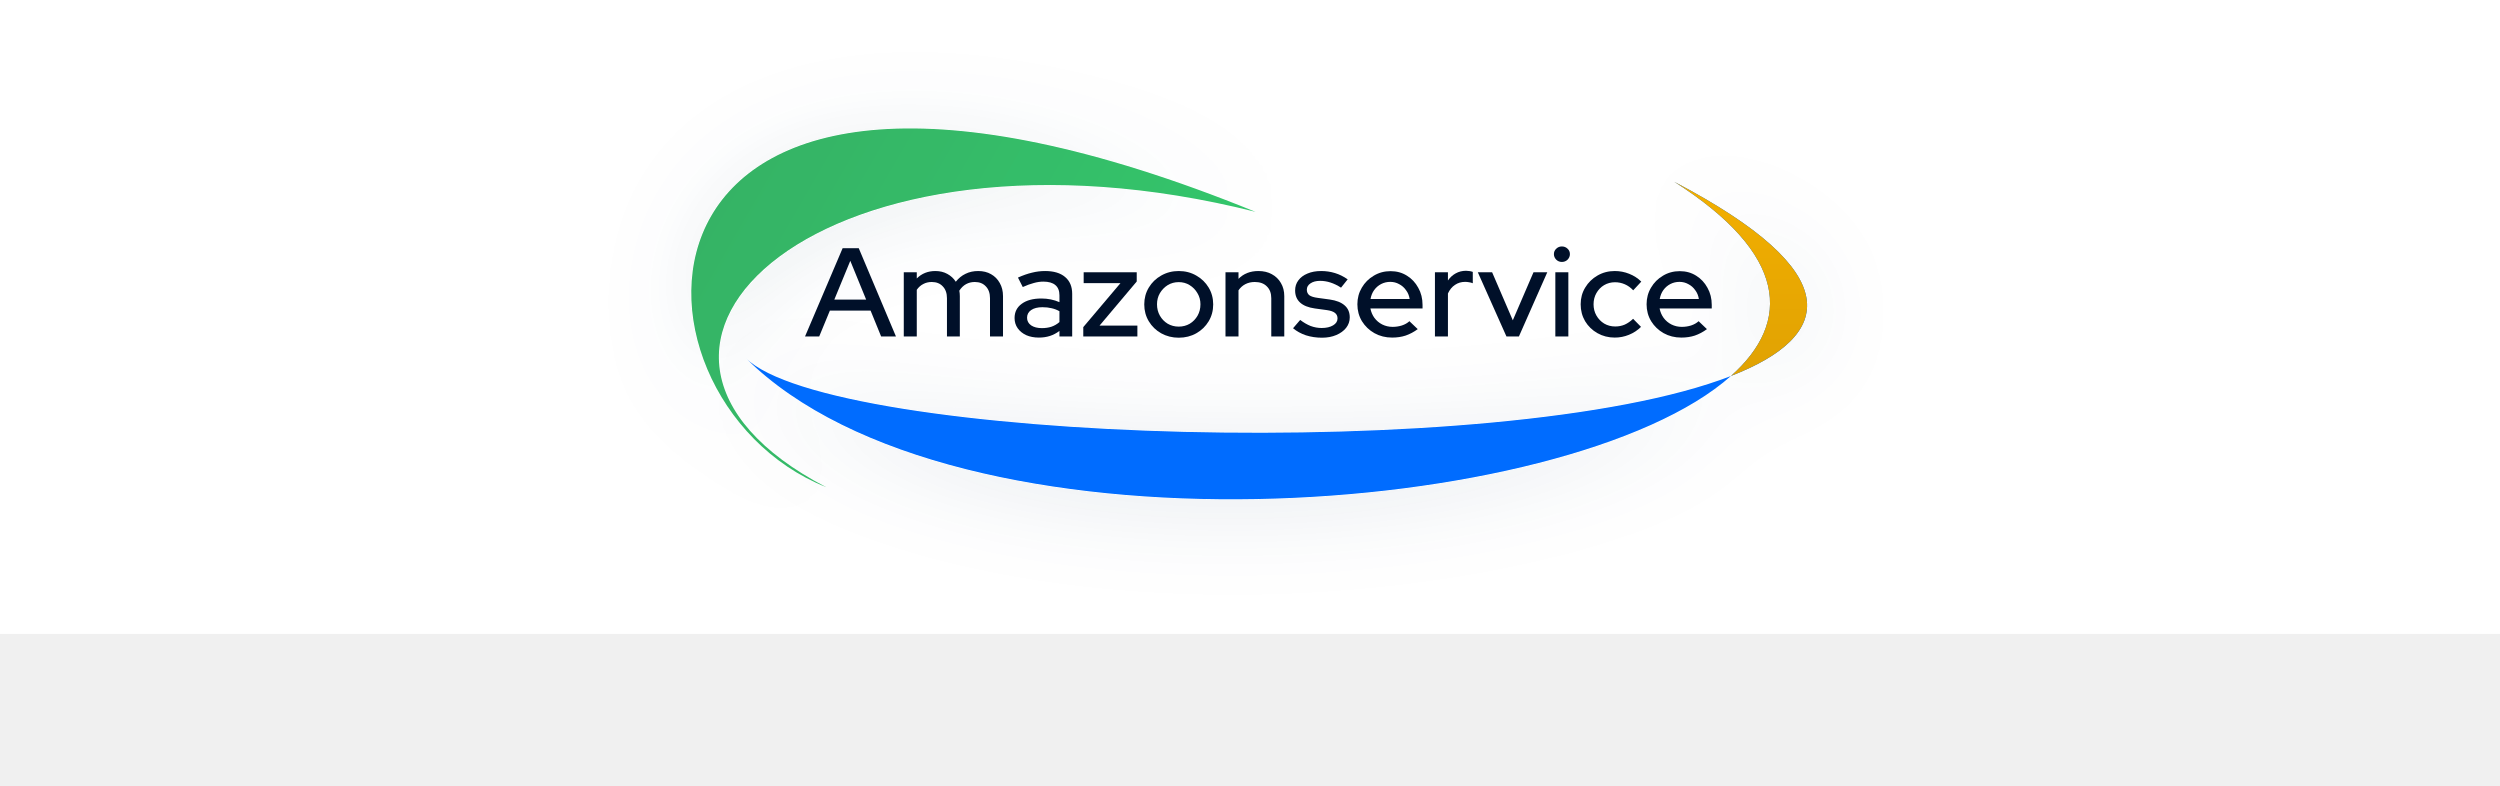
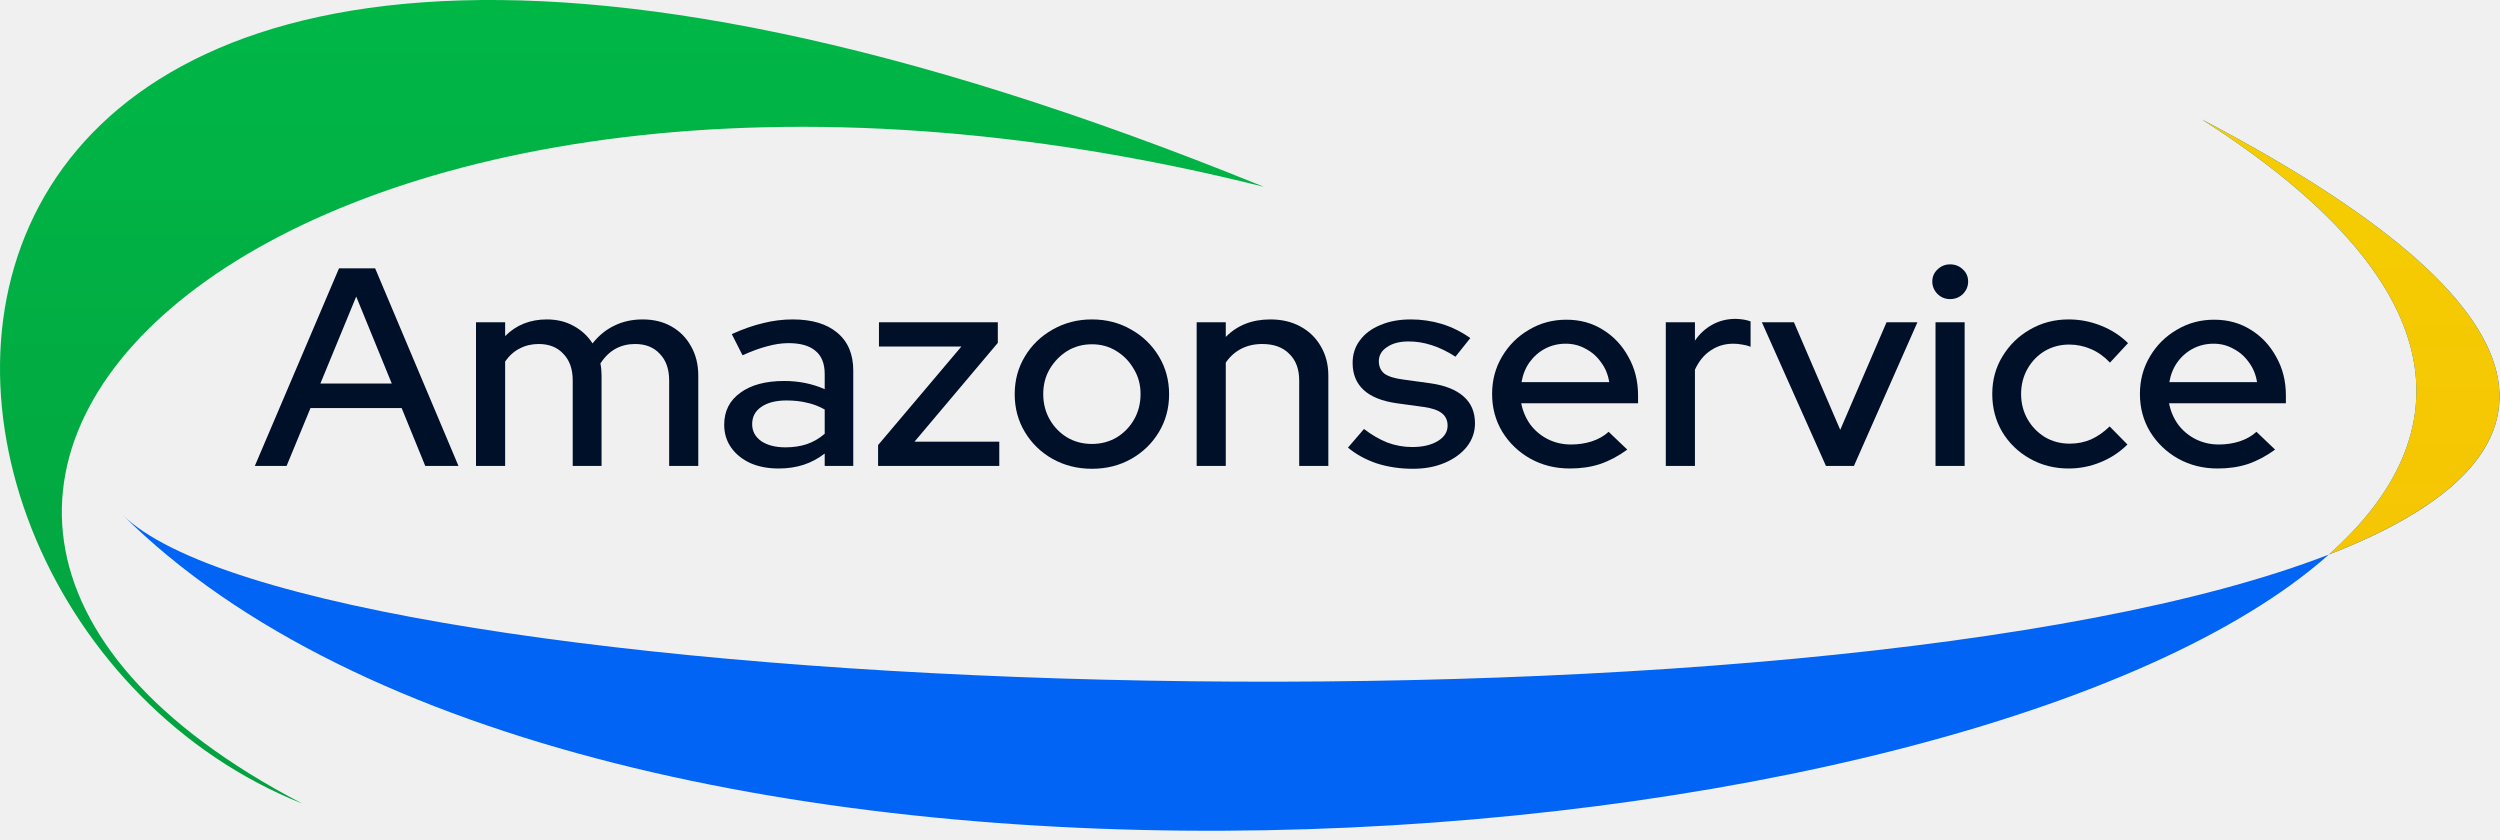
- <svg xmlns="http://www.w3.org/2000/svg" width="280" height="88" viewBox="0 0 280 88" fill="none">
-   <rect width="280" height="71" fill="white" />
-   <g filter="url(#filter0_d_2334_78876)">
-     <path d="M193.864 42.112C200.666 36.062 200.262 28.489 187.509 20.355C206.93 30.526 205.48 37.603 193.864 42.112C175.815 58.164 107.027 63.489 83.523 40.101C92.977 49.508 168.211 52.072 193.864 42.112Z" fill="#006CFF" />
+ <svg xmlns="http://www.w3.org/2000/svg" width="125" height="42" viewBox="0 0 125 42" fill="none">
+   <g>
+     <path d="M116.443 27.728C123.246 21.678 122.841 14.105 110.088 5.97C129.51 16.142 128.059 23.218 116.443 27.728C98.394 43.779 29.606 49.104 6.102 25.717C15.556 35.124 90.79 37.687 116.443 27.728Z" fill="url(#paint0_linear_3834_94205)" />
+     <path d="M116.46 27.718L116.456 27.712C123.242 21.664 122.828 14.096 110.085 5.968C129.496 16.134 128.057 23.208 116.46 27.718Z" fill="url(#paint1_linear_3834_94205)" />
+     <path d="M15.115 40.18C-9.708 30.278 -10.45 -20.646 63.201 9.344C15.115 -2.747 -14.916 24.543 15.115 40.18Z" fill="url(#paint2_linear_3834_94205)" />
+     <path d="M12.741 23.298L16.951 13.416H18.757L22.924 23.298H21.263L20.083 20.404H15.524L14.329 23.298H12.741ZM16.019 19.176H19.588L17.811 14.828L16.019 19.176Z" fill="#001029" />
+     <path d="M23.8 23.298V16.112H25.257V16.804C25.81 16.249 26.505 15.971 27.34 15.971C27.845 15.971 28.291 16.079 28.68 16.296C29.078 16.512 29.394 16.804 29.627 17.171C29.937 16.776 30.302 16.48 30.719 16.282C31.137 16.075 31.608 15.971 32.132 15.971C32.686 15.971 33.166 16.089 33.574 16.324C33.992 16.559 34.317 16.889 34.55 17.312C34.793 17.736 34.914 18.225 34.914 18.781V23.298H33.458V19.021C33.458 18.456 33.302 18.014 32.992 17.694C32.691 17.364 32.278 17.2 31.753 17.2C31.394 17.2 31.069 17.279 30.777 17.439C30.486 17.599 30.234 17.844 30.02 18.174C30.039 18.268 30.054 18.366 30.064 18.47C30.073 18.574 30.078 18.677 30.078 18.781V23.298H28.636V19.021C28.636 18.456 28.481 18.014 28.17 17.694C27.869 17.364 27.456 17.2 26.932 17.2C26.582 17.2 26.267 17.275 25.985 17.425C25.703 17.567 25.461 17.783 25.257 18.075V23.298H23.8Z" fill="#001029" />
+     <path d="M38.934 23.425C38.4 23.425 37.929 23.336 37.521 23.157C37.113 22.969 36.792 22.71 36.559 22.381C36.326 22.051 36.21 21.67 36.21 21.237C36.21 20.559 36.477 20.028 37.011 19.642C37.545 19.247 38.278 19.049 39.211 19.049C39.939 19.049 40.614 19.185 41.235 19.458V18.696C41.235 18.178 41.08 17.792 40.769 17.538C40.468 17.284 40.021 17.157 39.429 17.157C39.089 17.157 38.735 17.209 38.366 17.312C37.997 17.407 37.584 17.557 37.127 17.764L36.589 16.705C37.152 16.451 37.676 16.268 38.162 16.155C38.647 16.032 39.138 15.971 39.633 15.971C40.594 15.971 41.337 16.192 41.862 16.635C42.396 17.077 42.663 17.708 42.663 18.526V23.298H41.235V22.677C40.905 22.931 40.551 23.119 40.172 23.242C39.793 23.364 39.38 23.425 38.934 23.425ZM37.608 21.209C37.608 21.557 37.759 21.84 38.06 22.056C38.37 22.263 38.773 22.367 39.269 22.367C39.657 22.367 40.012 22.315 40.332 22.211C40.662 22.098 40.963 21.924 41.235 21.689V20.475C40.954 20.315 40.657 20.202 40.347 20.136C40.046 20.061 39.706 20.023 39.327 20.023C38.793 20.023 38.37 20.131 38.06 20.348C37.759 20.555 37.608 20.842 37.608 21.209Z" fill="#001029" />
+     <path d="M43.904 23.298V22.254L48.07 17.326H43.948V16.112H49.891V17.143L45.725 22.084H49.964V23.298H43.904Z" fill="#001029" />
+     <path d="M54.595 23.439C53.876 23.439 53.221 23.275 52.628 22.945C52.046 22.616 51.584 22.169 51.245 21.604C50.905 21.04 50.735 20.409 50.735 19.712C50.735 19.016 50.905 18.385 51.245 17.821C51.584 17.256 52.046 16.809 52.628 16.48C53.221 16.141 53.876 15.971 54.595 15.971C55.323 15.971 55.979 16.141 56.561 16.48C57.144 16.809 57.605 17.256 57.945 17.821C58.285 18.385 58.455 19.016 58.455 19.712C58.455 20.409 58.285 21.04 57.945 21.604C57.605 22.169 57.144 22.616 56.561 22.945C55.979 23.275 55.323 23.439 54.595 23.439ZM54.595 22.197C55.051 22.197 55.464 22.089 55.833 21.872C56.202 21.647 56.493 21.345 56.707 20.969C56.921 20.592 57.028 20.169 57.028 19.698C57.028 19.237 56.916 18.823 56.693 18.456C56.479 18.079 56.188 17.778 55.819 17.552C55.459 17.326 55.051 17.214 54.595 17.214C54.139 17.214 53.726 17.326 53.357 17.552C52.998 17.778 52.706 18.079 52.483 18.456C52.269 18.823 52.162 19.237 52.162 19.698C52.162 20.169 52.269 20.592 52.483 20.969C52.696 21.345 52.988 21.647 53.357 21.872C53.726 22.089 54.139 22.197 54.595 22.197Z" fill="#001029" />
+     <path d="M59.833 23.298V16.112H61.289V16.846C61.862 16.263 62.605 15.971 63.518 15.971C64.091 15.971 64.591 16.089 65.018 16.324C65.455 16.559 65.795 16.889 66.038 17.312C66.29 17.736 66.417 18.225 66.417 18.781V23.298H64.96V19.021C64.96 18.456 64.795 18.014 64.465 17.694C64.144 17.364 63.693 17.2 63.11 17.2C62.722 17.2 62.372 17.279 62.061 17.439C61.751 17.599 61.493 17.83 61.289 18.131V23.298H59.833Z" fill="#001029" />
+     <path d="M70.647 23.439C70.006 23.439 69.404 23.35 68.84 23.171C68.287 22.983 67.806 22.72 67.398 22.381L68.199 21.449C68.578 21.741 68.967 21.967 69.365 22.127C69.773 22.277 70.185 22.352 70.603 22.352C71.127 22.352 71.555 22.254 71.885 22.056C72.215 21.858 72.38 21.599 72.38 21.279C72.38 21.016 72.283 20.809 72.089 20.658C71.894 20.508 71.593 20.404 71.186 20.348L69.845 20.164C69.107 20.061 68.554 19.84 68.185 19.501C67.816 19.162 67.631 18.71 67.631 18.145C67.631 17.712 67.753 17.336 67.996 17.016C68.238 16.686 68.578 16.432 69.015 16.254C69.452 16.065 69.962 15.971 70.545 15.971C71.079 15.971 71.593 16.047 72.089 16.197C72.584 16.348 73.06 16.583 73.516 16.903L72.773 17.835C72.365 17.571 71.967 17.378 71.579 17.256C71.2 17.134 70.817 17.072 70.428 17.072C69.981 17.072 69.622 17.166 69.35 17.355C69.078 17.534 68.942 17.769 68.942 18.061C68.942 18.324 69.035 18.531 69.219 18.682C69.413 18.823 69.729 18.922 70.166 18.978L71.506 19.162C72.244 19.265 72.802 19.486 73.181 19.825C73.56 20.155 73.749 20.602 73.749 21.167C73.749 21.599 73.613 21.99 73.341 22.338C73.07 22.677 72.701 22.945 72.234 23.143C71.768 23.341 71.239 23.439 70.647 23.439Z" fill="#001029" />
+     <path d="M78.494 23.425C77.766 23.425 77.105 23.261 76.513 22.931C75.93 22.602 75.464 22.155 75.115 21.59C74.775 21.025 74.605 20.395 74.605 19.698C74.605 19.011 74.77 18.39 75.1 17.835C75.43 17.27 75.877 16.823 76.44 16.494C77.003 16.155 77.63 15.985 78.319 15.985C79.009 15.985 79.621 16.155 80.155 16.494C80.689 16.823 81.111 17.275 81.422 17.849C81.742 18.414 81.903 19.054 81.903 19.769V20.164H76.061C76.139 20.559 76.29 20.912 76.513 21.223C76.746 21.534 77.037 21.778 77.387 21.957C77.746 22.136 78.135 22.225 78.552 22.225C78.912 22.225 79.256 22.174 79.587 22.07C79.927 21.957 80.208 21.797 80.431 21.59L81.364 22.48C80.927 22.799 80.475 23.04 80.009 23.2C79.553 23.35 79.048 23.425 78.494 23.425ZM76.076 19.105H80.461C80.402 18.729 80.266 18.399 80.053 18.117C79.849 17.825 79.591 17.599 79.281 17.439C78.98 17.27 78.649 17.185 78.29 17.185C77.921 17.185 77.581 17.265 77.27 17.425C76.96 17.585 76.698 17.811 76.484 18.103C76.28 18.385 76.144 18.72 76.076 19.105Z" fill="#001029" />
+     <path d="M83.29 23.298V16.112H84.747V17.03C84.98 16.691 85.266 16.428 85.606 16.239C85.956 16.042 86.349 15.943 86.786 15.943C87.087 15.952 87.335 15.995 87.529 16.07V17.341C87.393 17.284 87.252 17.247 87.106 17.228C86.961 17.2 86.815 17.185 86.669 17.185C86.242 17.185 85.864 17.298 85.533 17.524C85.203 17.741 84.941 18.061 84.747 18.484V23.298H83.29Z" fill="#001029" />
+     <path d="M91.298 23.298L88.093 16.112H89.696L92.012 21.491L94.328 16.112H95.872L92.696 23.298H91.298Z" fill="#001029" />
+     <path d="M96.776 23.298V16.112H98.232V23.298H96.776ZM97.504 14.955C97.261 14.955 97.052 14.87 96.877 14.701C96.703 14.522 96.615 14.315 96.615 14.079C96.615 13.835 96.703 13.632 96.877 13.472C97.052 13.303 97.261 13.218 97.504 13.218C97.756 13.218 97.97 13.303 98.145 13.472C98.32 13.632 98.407 13.835 98.407 14.079C98.407 14.315 98.32 14.522 98.145 14.701C97.97 14.87 97.756 14.955 97.504 14.955Z" fill="#001029" />
+     <path d="M103.429 23.425C102.72 23.425 102.075 23.261 101.492 22.931C100.909 22.602 100.448 22.155 100.108 21.59C99.778 21.025 99.613 20.395 99.613 19.698C99.613 19.002 99.783 18.376 100.123 17.821C100.463 17.256 100.919 16.809 101.492 16.48C102.075 16.141 102.72 15.971 103.429 15.971C103.992 15.971 104.531 16.075 105.046 16.282C105.571 16.489 106.022 16.781 106.401 17.157L105.498 18.131C105.216 17.83 104.9 17.604 104.551 17.454C104.201 17.303 103.837 17.228 103.458 17.228C103.012 17.228 102.604 17.336 102.235 17.552C101.875 17.769 101.589 18.065 101.375 18.442C101.162 18.818 101.055 19.237 101.055 19.698C101.055 20.16 101.162 20.578 101.375 20.955C101.589 21.331 101.88 21.632 102.249 21.858C102.618 22.075 103.031 22.183 103.488 22.183C103.866 22.183 104.221 22.112 104.551 21.971C104.881 21.821 105.192 21.604 105.483 21.322L106.372 22.225C105.983 22.611 105.532 22.908 105.017 23.115C104.512 23.322 103.983 23.425 103.429 23.425Z" fill="#001029" />
+     <path d="M110.885 23.425C110.157 23.425 109.496 23.261 108.904 22.931C108.321 22.602 107.855 22.155 107.506 21.59C107.166 21.025 106.996 20.395 106.996 19.698C106.996 19.011 107.161 18.39 107.491 17.835C107.821 17.27 108.268 16.823 108.831 16.494C109.394 16.155 110.021 15.985 110.71 15.985C111.4 15.985 112.011 16.155 112.546 16.494C113.08 16.823 113.502 17.275 113.813 17.849C114.133 18.414 114.294 19.054 114.294 19.769V20.164H108.452C108.53 20.559 108.681 20.912 108.904 21.223C109.137 21.534 109.428 21.778 109.778 21.957C110.137 22.136 110.526 22.225 110.943 22.225C111.303 22.225 111.647 22.174 111.978 22.07C112.317 21.957 112.599 21.797 112.822 21.59L113.755 22.48C113.318 22.799 112.866 23.04 112.4 23.2C111.944 23.35 111.439 23.425 110.885 23.425ZM108.467 19.105H112.851C112.793 18.729 112.657 18.399 112.444 18.117C112.24 17.825 111.982 17.599 111.672 17.439C111.371 17.27 111.04 17.185 110.681 17.185C110.312 17.185 109.972 17.265 109.661 17.425C109.351 17.585 109.088 17.811 108.875 18.103C108.671 18.385 108.535 18.72 108.467 19.105Z" fill="#001029" />
  </g>
-   <path fill-rule="evenodd" clip-rule="evenodd" d="M193.88 42.103L193.877 42.096C200.663 36.049 200.249 28.481 187.506 20.353C206.917 30.519 205.478 37.593 193.88 42.103Z" fill="url(#paint0_linear_2334_78876)" />
-   <g opacity="0.8" filter="url(#filter1_d_2334_78876)">
-     <path d="M92.538 54.564C67.715 44.662 66.973 -6.262 140.624 23.728C92.538 11.637 62.507 38.927 92.538 54.564Z" fill="url(#paint1_linear_2334_78876)" />
-   </g>
-   <path d="M90.164 37.682L94.374 27.799H96.18L100.346 37.682H98.686L97.506 34.788H92.946L91.752 37.682H90.164ZM93.442 33.559H97.01L95.233 29.211L93.442 33.559Z" fill="#001029" />
-   <path d="M101.223 37.682V30.496H102.679V31.188C103.233 30.632 103.927 30.355 104.762 30.355C105.267 30.355 105.714 30.463 106.103 30.679C106.501 30.896 106.816 31.188 107.049 31.555C107.36 31.159 107.724 30.863 108.142 30.665C108.559 30.458 109.03 30.355 109.555 30.355C110.108 30.355 110.589 30.472 110.997 30.708C111.414 30.943 111.74 31.272 111.973 31.696C112.216 32.119 112.337 32.609 112.337 33.164V37.682H110.88V33.404C110.88 32.839 110.725 32.397 110.414 32.077C110.113 31.748 109.7 31.583 109.176 31.583C108.817 31.583 108.491 31.663 108.2 31.823C107.909 31.983 107.656 32.228 107.443 32.557C107.462 32.651 107.477 32.75 107.486 32.853C107.496 32.957 107.501 33.061 107.501 33.164V37.682H106.059V33.404C106.059 32.839 105.903 32.397 105.593 32.077C105.292 31.748 104.879 31.583 104.355 31.583C104.005 31.583 103.689 31.658 103.408 31.809C103.126 31.95 102.883 32.166 102.679 32.458V37.682H101.223Z" fill="#001029" />
-   <path d="M116.356 37.809C115.822 37.809 115.351 37.719 114.943 37.541C114.536 37.352 114.215 37.094 113.982 36.764C113.749 36.435 113.632 36.054 113.632 35.621C113.632 34.943 113.9 34.411 114.434 34.025C114.968 33.63 115.701 33.432 116.633 33.432C117.362 33.432 118.036 33.569 118.658 33.842V33.079C118.658 32.562 118.503 32.176 118.192 31.922C117.891 31.668 117.444 31.541 116.852 31.541C116.512 31.541 116.157 31.592 115.788 31.696C115.419 31.79 115.007 31.941 114.55 32.148L114.011 31.089C114.574 30.835 115.099 30.651 115.584 30.538C116.07 30.416 116.56 30.355 117.056 30.355C118.017 30.355 118.76 30.576 119.284 31.018C119.818 31.461 120.085 32.091 120.085 32.91V37.682H118.658V37.061C118.328 37.315 117.973 37.503 117.595 37.625C117.216 37.748 116.803 37.809 116.356 37.809ZM115.031 35.592C115.031 35.941 115.181 36.223 115.482 36.44C115.793 36.647 116.196 36.75 116.691 36.75C117.08 36.75 117.434 36.698 117.755 36.595C118.085 36.482 118.386 36.308 118.658 36.072V34.858C118.376 34.698 118.08 34.585 117.769 34.519C117.468 34.444 117.128 34.407 116.75 34.407C116.216 34.407 115.793 34.515 115.482 34.731C115.181 34.938 115.031 35.225 115.031 35.592Z" fill="#001029" />
-   <path d="M121.327 37.682V36.637L125.493 31.71H121.371V30.496H127.314V31.526L123.148 36.468H127.387V37.682H121.327Z" fill="#001029" />
-   <path d="M132.018 37.823C131.299 37.823 130.644 37.658 130.051 37.329C129.468 36.999 129.007 36.552 128.667 35.988C128.327 35.423 128.157 34.792 128.157 34.096C128.157 33.399 128.327 32.769 128.667 32.204C129.007 31.639 129.468 31.192 130.051 30.863C130.644 30.524 131.299 30.355 132.018 30.355C132.746 30.355 133.401 30.524 133.984 30.863C134.567 31.192 135.028 31.639 135.368 32.204C135.708 32.769 135.878 33.399 135.878 34.096C135.878 34.792 135.708 35.423 135.368 35.988C135.028 36.552 134.567 36.999 133.984 37.329C133.401 37.658 132.746 37.823 132.018 37.823ZM132.018 36.581C132.474 36.581 132.887 36.472 133.256 36.256C133.625 36.03 133.916 35.729 134.13 35.352C134.343 34.976 134.45 34.552 134.45 34.082C134.45 33.621 134.339 33.206 134.115 32.839C133.902 32.463 133.61 32.162 133.241 31.936C132.882 31.71 132.474 31.597 132.018 31.597C131.561 31.597 131.148 31.71 130.779 31.936C130.42 32.162 130.129 32.463 129.905 32.839C129.692 33.206 129.585 33.621 129.585 34.082C129.585 34.552 129.692 34.976 129.905 35.352C130.119 35.729 130.41 36.03 130.779 36.256C131.148 36.472 131.561 36.581 132.018 36.581Z" fill="#001029" />
-   <path d="M137.255 37.682V30.496H138.712V31.23C139.285 30.646 140.028 30.355 140.941 30.355C141.514 30.355 142.014 30.472 142.441 30.708C142.878 30.943 143.218 31.272 143.461 31.696C143.713 32.119 143.839 32.609 143.839 33.164V37.682H142.383V33.404C142.383 32.839 142.218 32.397 141.887 32.077C141.567 31.748 141.115 31.583 140.533 31.583C140.144 31.583 139.795 31.663 139.484 31.823C139.173 31.983 138.916 32.214 138.712 32.515V37.682H137.255Z" fill="#001029" />
-   <path d="M148.069 37.823C147.428 37.823 146.826 37.734 146.263 37.555C145.71 37.367 145.229 37.103 144.821 36.764L145.622 35.832C146.001 36.124 146.389 36.35 146.787 36.51C147.195 36.661 147.608 36.736 148.026 36.736C148.55 36.736 148.977 36.637 149.307 36.44C149.638 36.242 149.803 35.983 149.803 35.663C149.803 35.399 149.706 35.192 149.511 35.042C149.317 34.891 149.016 34.788 148.608 34.731L147.268 34.548C146.53 34.444 145.977 34.223 145.608 33.884C145.239 33.545 145.054 33.093 145.054 32.529C145.054 32.096 145.175 31.719 145.418 31.399C145.661 31.07 146.001 30.816 146.438 30.637C146.875 30.449 147.385 30.355 147.967 30.355C148.501 30.355 149.016 30.43 149.511 30.581C150.007 30.731 150.483 30.966 150.939 31.287L150.196 32.218C149.788 31.955 149.39 31.762 149.002 31.639C148.623 31.517 148.239 31.456 147.851 31.456C147.404 31.456 147.045 31.55 146.773 31.738C146.501 31.917 146.365 32.152 146.365 32.444C146.365 32.708 146.457 32.915 146.642 33.065C146.836 33.206 147.152 33.305 147.589 33.362L148.929 33.545C149.667 33.649 150.225 33.87 150.604 34.209C150.983 34.538 151.172 34.985 151.172 35.55C151.172 35.983 151.036 36.374 150.764 36.722C150.492 37.061 150.123 37.329 149.657 37.526C149.191 37.724 148.662 37.823 148.069 37.823Z" fill="#001029" />
-   <path d="M155.917 37.809C155.188 37.809 154.528 37.644 153.936 37.315C153.353 36.985 152.887 36.538 152.537 35.974C152.197 35.409 152.027 34.778 152.027 34.082C152.027 33.395 152.193 32.773 152.523 32.218C152.853 31.654 153.3 31.206 153.863 30.877C154.426 30.538 155.052 30.369 155.742 30.369C156.431 30.369 157.043 30.538 157.577 30.877C158.111 31.206 158.534 31.658 158.845 32.232C159.165 32.797 159.325 33.437 159.325 34.152V34.548H153.484C153.562 34.943 153.712 35.296 153.936 35.606C154.169 35.917 154.46 36.162 154.81 36.341C155.169 36.52 155.557 36.609 155.975 36.609C156.334 36.609 156.679 36.557 157.009 36.454C157.349 36.341 157.631 36.181 157.854 35.974L158.786 36.863C158.349 37.183 157.898 37.423 157.432 37.583C156.975 37.734 156.47 37.809 155.917 37.809ZM153.499 33.489H157.883C157.825 33.112 157.689 32.783 157.475 32.501C157.271 32.209 157.014 31.983 156.703 31.823C156.402 31.654 156.072 31.569 155.713 31.569C155.344 31.569 155.004 31.649 154.693 31.809C154.382 31.969 154.12 32.195 153.907 32.486C153.703 32.769 153.567 33.103 153.499 33.489Z" fill="#001029" />
-   <path d="M160.713 37.682V30.496H162.169V31.413C162.402 31.075 162.689 30.811 163.029 30.623C163.378 30.425 163.772 30.326 164.209 30.326C164.51 30.336 164.757 30.378 164.952 30.453V31.724C164.816 31.668 164.675 31.63 164.529 31.611C164.384 31.583 164.238 31.569 164.092 31.569C163.665 31.569 163.286 31.682 162.956 31.908C162.626 32.124 162.364 32.444 162.169 32.868V37.682H160.713Z" fill="#001029" />
-   <path d="M168.721 37.682L165.516 30.496H167.118L169.434 35.875L171.751 30.496H173.295L170.119 37.682H168.721Z" fill="#001029" />
-   <path d="M174.198 37.682V30.496H175.655V37.682H174.198ZM174.927 29.338C174.684 29.338 174.475 29.253 174.3 29.084C174.125 28.905 174.038 28.698 174.038 28.463C174.038 28.218 174.125 28.016 174.3 27.856C174.475 27.686 174.684 27.602 174.927 27.602C175.179 27.602 175.393 27.686 175.568 27.856C175.742 28.016 175.83 28.218 175.83 28.463C175.83 28.698 175.742 28.905 175.568 29.084C175.393 29.253 175.179 29.338 174.927 29.338Z" fill="#001029" />
-   <path d="M180.852 37.809C180.143 37.809 179.497 37.644 178.915 37.315C178.332 36.985 177.871 36.538 177.531 35.974C177.201 35.409 177.035 34.778 177.035 34.082C177.035 33.385 177.205 32.759 177.545 32.204C177.885 31.639 178.342 31.192 178.915 30.863C179.497 30.524 180.143 30.355 180.852 30.355C181.415 30.355 181.954 30.458 182.469 30.665C182.993 30.872 183.445 31.164 183.824 31.541L182.92 32.515C182.639 32.214 182.323 31.988 181.974 31.837C181.624 31.686 181.26 31.611 180.881 31.611C180.434 31.611 180.027 31.719 179.657 31.936C179.298 32.152 179.012 32.449 178.798 32.825C178.584 33.202 178.478 33.621 178.478 34.082C178.478 34.543 178.584 34.962 178.798 35.338C179.012 35.715 179.303 36.016 179.672 36.242C180.041 36.458 180.454 36.566 180.91 36.566C181.289 36.566 181.643 36.496 181.974 36.355C182.304 36.204 182.615 35.988 182.906 35.705L183.794 36.609C183.406 36.995 182.954 37.291 182.44 37.498C181.935 37.705 181.405 37.809 180.852 37.809Z" fill="#001029" />
-   <path d="M188.308 37.809C187.579 37.809 186.919 37.644 186.327 37.315C185.744 36.985 185.278 36.538 184.928 35.974C184.588 35.409 184.418 34.778 184.418 34.082C184.418 33.395 184.583 32.773 184.914 32.218C185.244 31.654 185.691 31.206 186.254 30.877C186.817 30.538 187.443 30.369 188.133 30.369C188.822 30.369 189.434 30.538 189.968 30.877C190.502 31.206 190.925 31.658 191.236 32.232C191.556 32.797 191.716 33.437 191.716 34.152V34.548H185.875C185.953 34.943 186.103 35.296 186.327 35.606C186.56 35.917 186.851 36.162 187.201 36.341C187.56 36.52 187.948 36.609 188.366 36.609C188.725 36.609 189.07 36.557 189.4 36.454C189.74 36.341 190.022 36.181 190.245 35.974L191.177 36.863C190.74 37.183 190.289 37.423 189.823 37.583C189.366 37.734 188.861 37.809 188.308 37.809ZM185.89 33.489H190.274C190.216 33.112 190.08 32.783 189.866 32.501C189.662 32.209 189.405 31.983 189.094 31.823C188.793 31.654 188.463 31.569 188.104 31.569C187.735 31.569 187.395 31.649 187.084 31.809C186.773 31.969 186.511 32.195 186.298 32.486C186.094 32.769 185.958 33.103 185.89 33.489Z" fill="#001029" />
  <defs>
-     <filter id="filter0_d_2334_78876" x="73.523" y="11.355" width="138.875" height="55.568" filterUnits="userSpaceOnUse" color-interpolation-filters="sRGB">
-       <feFlood flood-opacity="0" result="BackgroundImageFix" />
-       <feColorMatrix in="SourceAlpha" type="matrix" values="0 0 0 0 0 0 0 0 0 0 0 0 0 0 0 0 0 0 127 0" result="hardAlpha" />
-       <feOffset dy="1" />
-       <feGaussianBlur stdDeviation="5" />
-       <feComposite in2="hardAlpha" operator="out" />
-       <feColorMatrix type="matrix" values="0 0 0 0 0.023 0 0 0 0 0.156 0 0 0 0 0.338 0 0 0 0.1 0" />
-       <feBlend mode="normal" in2="BackgroundImageFix" result="effect1_dropShadow_2334_78876" />
-       <feBlend mode="normal" in="SourceGraphic" in2="effect1_dropShadow_2334_78876" result="shape" />
-     </filter>
-     <filter id="filter1_d_2334_78876" x="67.422" y="5.384" width="83.201" height="60.18" filterUnits="userSpaceOnUse" color-interpolation-filters="sRGB">
-       <feFlood flood-opacity="0" result="BackgroundImageFix" />
-       <feColorMatrix in="SourceAlpha" type="matrix" values="0 0 0 0 0 0 0 0 0 0 0 0 0 0 0 0 0 0 127 0" result="hardAlpha" />
-       <feOffset dy="1" />
-       <feGaussianBlur stdDeviation="5" />
-       <feComposite in2="hardAlpha" operator="out" />
-       <feColorMatrix type="matrix" values="0 0 0 0 0.023 0 0 0 0 0.156 0 0 0 0 0.338 0 0 0 0.1 0" />
-       <feBlend mode="normal" in2="BackgroundImageFix" result="effect1_dropShadow_2334_78876" />
-       <feBlend mode="normal" in="SourceGraphic" in2="effect1_dropShadow_2334_78876" result="shape" />
-     </filter>
-     <linearGradient id="paint0_linear_2334_78876" x1="194.951" y1="20.353" x2="194.951" y2="42.103" gradientUnits="userSpaceOnUse">
-       <stop stop-color="#F3AF00" />
-       <stop offset="1" stop-color="#E0A203" />
+     <linearGradient id="paint0_linear_3834_94205" x1="62.489" y1="0" x2="62.489" y2="41.538" gradientUnits="userSpaceOnUse">
+       <stop stop-color="#5BA0FE" />
+       <stop offset="0" stop-color="#0164F4" />
+       <stop offset="1" stop-color="#0164F4" />
    </linearGradient>
-     <linearGradient id="paint1_linear_2334_78876" x1="127.96" y1="45.632" x2="82.462" y2="19.328" gradientUnits="userSpaceOnUse">
+     <linearGradient id="paint1_linear_3834_94205" x1="62.489" y1="0" x2="62.489" y2="41.538" gradientUnits="userSpaceOnUse">
+       <stop stop-color="#F5CF00" />
+       <stop offset="1" stop-color="#F5C106" />
+       <stop offset="1" stop-color="#F2CC00" />
+     </linearGradient>
+     <linearGradient id="paint2_linear_3834_94205" x1="62.489" y1="0" x2="62.489" y2="41.538" gradientUnits="userSpaceOnUse">
      <stop stop-color="#00B746" />
      <stop offset="1" stop-color="#03A03F" />
    </linearGradient>
  </defs>
</svg>
